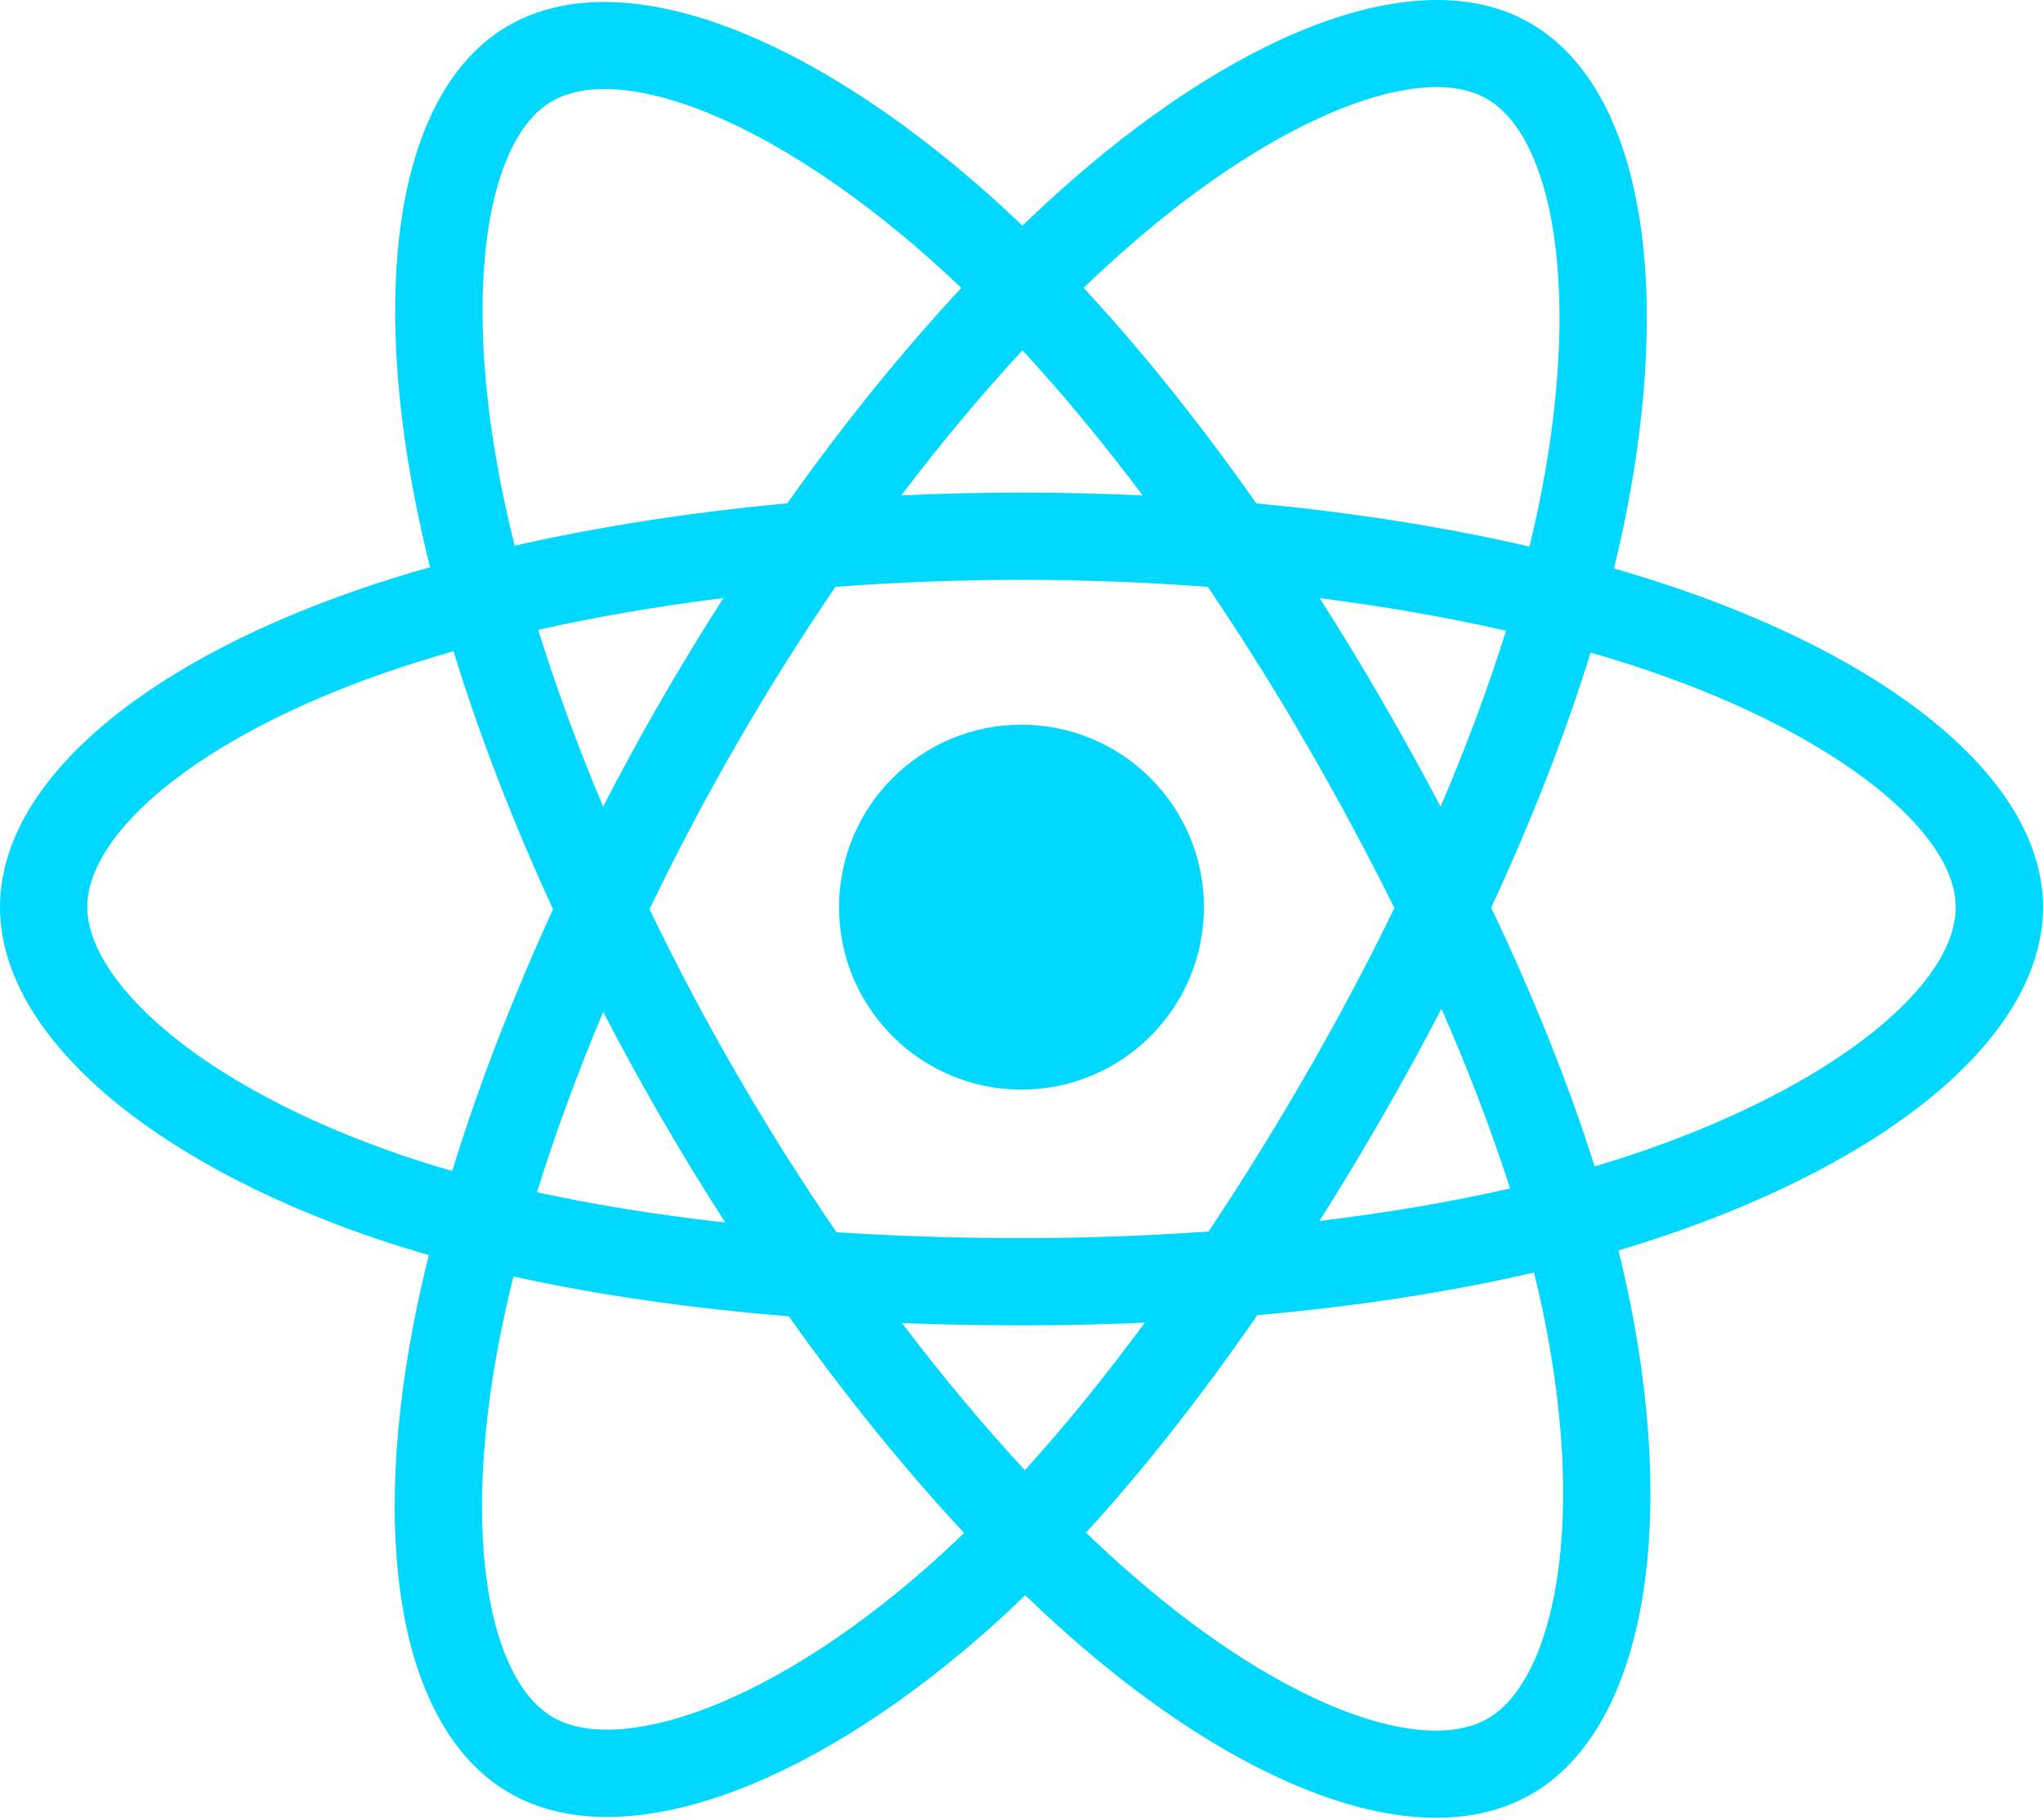
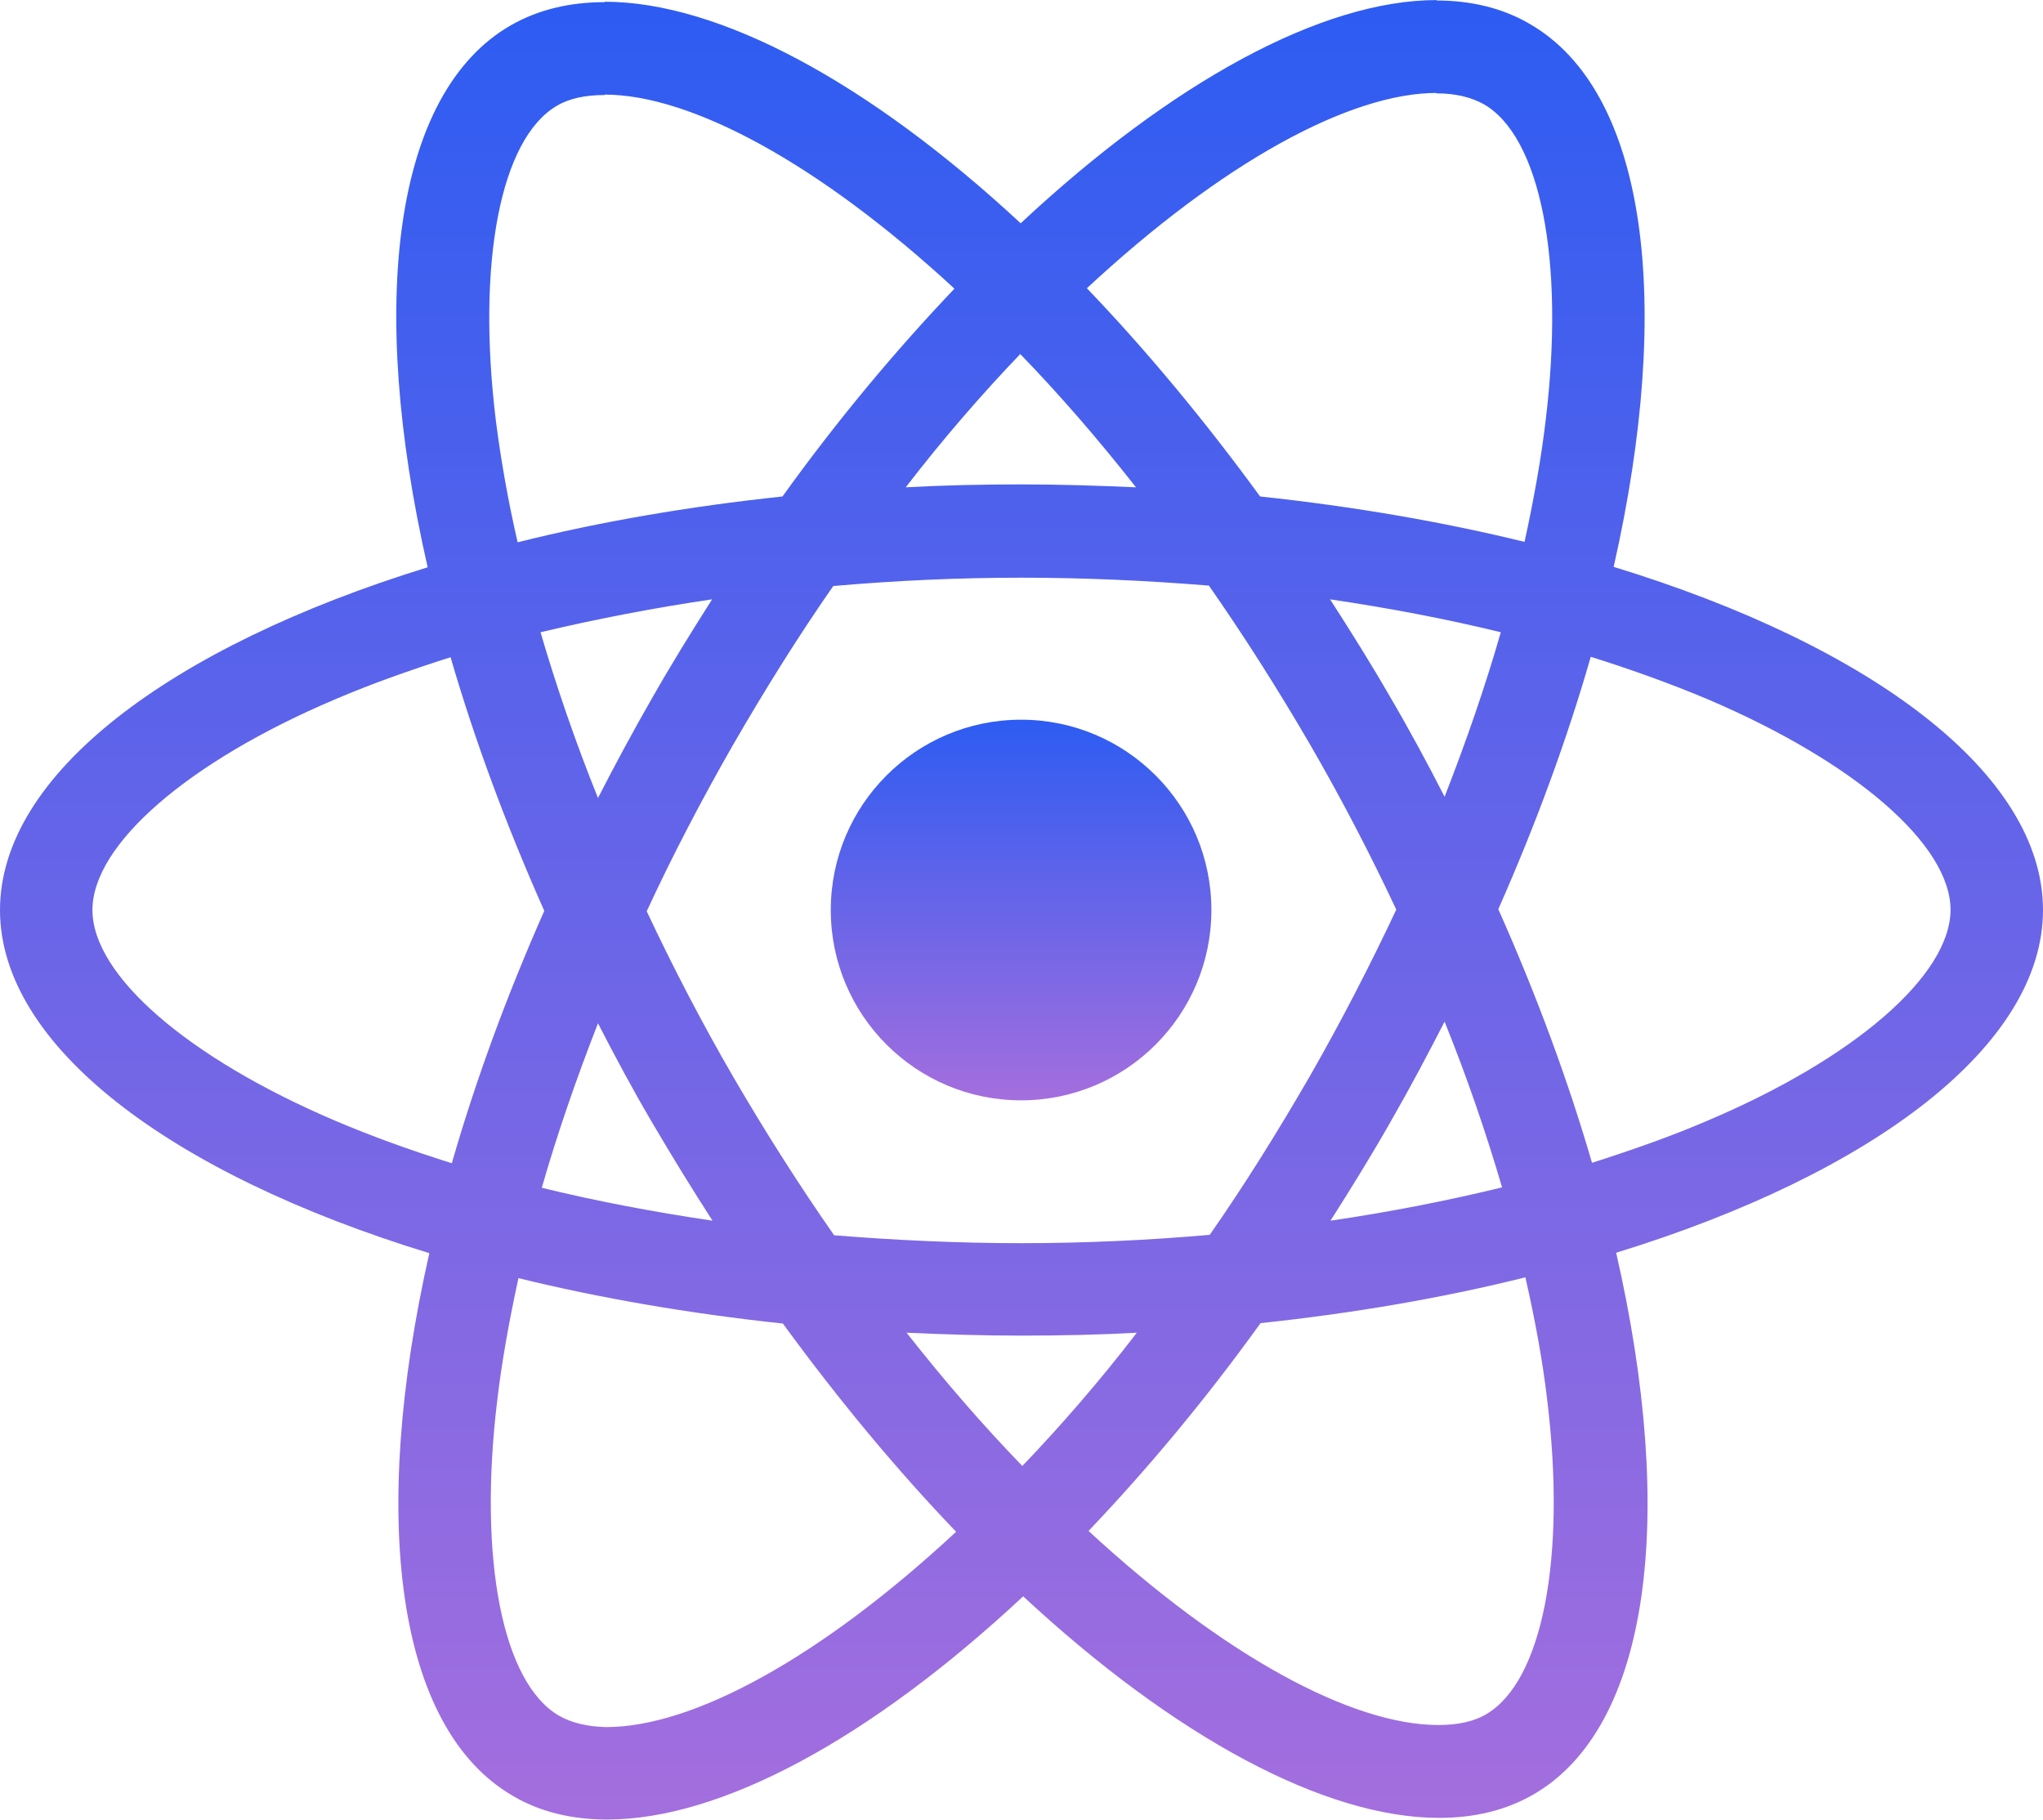
- <svg xmlns="http://www.w3.org/2000/svg" aria-hidden="true" role="img" class="iconify iconify--logos" width="35.93" height="32" preserveAspectRatio="xMidYMid meet" viewBox="0 0 256 228">
-   <path fill="#00D8FF" d="M210.483 73.824a171.49 171.49 0 0 0-8.24-2.597c.465-1.9.893-3.777 1.273-5.621c6.238-30.281 2.16-54.676-11.769-62.708c-13.355-7.7-35.196.329-57.254 19.526a171.23 171.23 0 0 0-6.375 5.848a155.866 155.866 0 0 0-4.241-3.917C100.759 3.829 77.587-4.822 63.673 3.233C50.33 10.957 46.379 33.89 51.995 62.588a170.974 170.974 0 0 0 1.892 8.48c-3.28.932-6.445 1.924-9.474 2.98C17.309 83.498 0 98.307 0 113.668c0 15.865 18.582 31.778 46.812 41.427a145.52 145.52 0 0 0 6.921 2.165a167.467 167.467 0 0 0-2.01 9.138c-5.354 28.2-1.173 50.591 12.134 58.266c13.744 7.926 36.812-.22 59.273-19.855a145.567 145.567 0 0 0 5.342-4.923a168.064 168.064 0 0 0 6.92 6.314c21.758 18.722 43.246 26.282 56.54 18.586c13.731-7.949 18.194-32.003 12.4-61.268a145.016 145.016 0 0 0-1.535-6.842c1.62-.48 3.21-.974 4.76-1.488c29.348-9.723 48.443-25.443 48.443-41.52c0-15.417-17.868-30.326-45.517-39.844Zm-6.365 70.984c-1.4.463-2.836.91-4.3 1.345c-3.24-10.257-7.612-21.163-12.963-32.432c5.106-11 9.31-21.767 12.459-31.957c2.619.758 5.16 1.557 7.61 2.4c23.69 8.156 38.14 20.213 38.14 29.504c0 9.896-15.606 22.743-40.946 31.14Zm-10.514 20.834c2.562 12.94 2.927 24.64 1.23 33.787c-1.524 8.219-4.59 13.698-8.382 15.893c-8.067 4.67-25.32-1.4-43.927-17.412a156.726 156.726 0 0 1-6.437-5.87c7.214-7.889 14.423-17.06 21.459-27.246c12.376-1.098 24.068-2.894 34.671-5.345a134.17 134.17 0 0 1 1.386 6.193ZM87.276 214.515c-7.882 2.783-14.16 2.863-17.955.675c-8.075-4.657-11.432-22.636-6.853-46.752a156.923 156.923 0 0 1 1.869-8.499c10.486 2.32 22.093 3.988 34.498 4.994c7.084 9.967 14.501 19.128 21.976 27.15a134.668 134.668 0 0 1-4.877 4.492c-9.933 8.682-19.886 14.842-28.658 17.94ZM50.35 144.747c-12.483-4.267-22.792-9.812-29.858-15.863c-6.35-5.437-9.555-10.836-9.555-15.216c0-9.322 13.897-21.212 37.076-29.293c2.813-.98 5.757-1.905 8.812-2.773c3.204 10.42 7.406 21.315 12.477 32.332c-5.137 11.18-9.399 22.249-12.634 32.792a134.718 134.718 0 0 1-6.318-1.979Zm12.378-84.26c-4.811-24.587-1.616-43.134 6.425-47.789c8.564-4.958 27.502 2.111 47.463 19.835a144.318 144.318 0 0 1 3.841 3.545c-7.438 7.987-14.787 17.08-21.808 26.988c-12.04 1.116-23.565 2.908-34.161 5.309a160.342 160.342 0 0 1-1.76-7.887Zm110.427 27.268a347.8 347.8 0 0 0-7.785-12.803c8.168 1.033 15.994 2.404 23.343 4.08c-2.206 7.072-4.956 14.465-8.193 22.045a381.151 381.151 0 0 0-7.365-13.322Zm-45.032-43.861c5.044 5.465 10.096 11.566 15.065 18.186a322.04 322.04 0 0 0-30.257-.006c4.974-6.559 10.069-12.652 15.192-18.18ZM82.802 87.83a323.167 323.167 0 0 0-7.227 13.238c-3.184-7.553-5.909-14.98-8.134-22.152c7.304-1.634 15.093-2.97 23.209-3.984a321.524 321.524 0 0 0-7.848 12.897Zm8.081 65.352c-8.385-.936-16.291-2.203-23.593-3.793c2.26-7.3 5.045-14.885 8.298-22.6a321.187 321.187 0 0 0 7.257 13.246c2.594 4.48 5.28 8.868 8.038 13.147Zm37.542 31.03c-5.184-5.592-10.354-11.779-15.403-18.433c4.902.192 9.899.29 14.978.29c5.218 0 10.376-.117 15.453-.343c-4.985 6.774-10.018 12.97-15.028 18.486Zm52.198-57.817c3.422 7.8 6.306 15.345 8.596 22.52c-7.422 1.694-15.436 3.058-23.88 4.071a382.417 382.417 0 0 0 7.859-13.026a347.403 347.403 0 0 0 7.425-13.565Zm-16.898 8.101a358.557 358.557 0 0 1-12.281 19.815a329.4 329.4 0 0 1-23.444.823c-7.967 0-15.716-.248-23.178-.732a310.202 310.202 0 0 1-12.513-19.846h.001a307.41 307.41 0 0 1-10.923-20.627a310.278 310.278 0 0 1 10.89-20.637l-.001.001a307.318 307.318 0 0 1 12.413-19.761c7.613-.576 15.42-.876 23.31-.876H128c7.926 0 15.743.303 23.354.883a329.357 329.357 0 0 1 12.335 19.695a358.489 358.489 0 0 1 11.036 20.54a329.472 329.472 0 0 1-11 20.722Zm22.56-122.124c8.572 4.944 11.906 24.881 6.52 51.026c-.344 1.668-.73 3.367-1.15 5.09c-10.622-2.452-22.155-4.275-34.23-5.408c-7.034-10.017-14.323-19.124-21.64-27.008a160.789 160.789 0 0 1 5.888-5.4c18.9-16.447 36.564-22.941 44.612-18.3ZM128 90.808c12.625 0 22.86 10.235 22.86 22.86s-10.235 22.86-22.86 22.86s-22.86-10.235-22.86-22.86s10.235-22.86 22.86-22.86Z" />
+ <svg xmlns="http://www.w3.org/2000/svg" width="2194" height="1954" viewBox="0 0 2194 1954" fill="none">
+   <path d="M2194 977.224C2194 831.881 2011.99 694.141 1732.93 608.725C1797.33 324.301 1768.71 98.014 1642.59 25.566C1613.52 8.572 1579.54 0.522 1542.42 0.522V100.25C1562.99 100.25 1579.54 104.275 1593.4 111.877C1654.22 146.759 1680.61 279.58 1660.03 450.413C1655.12 492.451 1647.07 536.724 1637.23 581.892C1549.57 560.426 1453.87 543.88 1353.25 533.147C1292.88 450.413 1230.27 375.282 1167.21 309.543C1313 174.039 1449.85 99.802 1542.87 99.802V0.075C1419.88 0.075 1258.89 87.728 1096.11 239.778C933.322 88.622 772.327 1.864 649.345 1.864V101.591C741.917 101.591 879.21 175.381 1025 309.99C962.391 375.73 899.782 450.413 840.303 533.147C739.234 543.88 643.532 560.426 555.879 582.339C545.593 537.619 537.991 494.239 532.624 452.649C511.605 281.816 537.543 148.995 597.916 113.666C611.333 105.616 628.774 102.039 649.345 102.039V2.311C611.78 2.311 577.792 10.361 548.276 27.355C422.611 99.802 394.437 325.642 459.282 609.172C181.119 695.036 0 832.328 0 977.224C0 1122.57 182.013 1260.31 461.071 1345.72C396.673 1630.15 425.294 1856.43 551.407 1928.88C580.475 1945.87 614.463 1953.92 652.029 1953.92C775.011 1953.92 936.005 1866.27 1098.79 1714.22C1261.57 1865.38 1422.57 1952.14 1545.55 1952.14C1583.11 1952.14 1617.1 1944.09 1646.62 1927.09C1772.28 1854.64 1800.46 1628.8 1735.61 1345.28C2012.88 1259.86 2194 1122.12 2194 977.224ZM1611.74 678.936C1595.19 736.626 1574.62 796.104 1551.36 855.583C1533.03 819.806 1513.8 784.03 1492.78 748.253C1472.21 712.477 1450.29 677.595 1428.38 643.607C1491.88 652.998 1553.15 664.626 1611.74 678.936ZM1406.91 1155.21C1372.03 1215.59 1336.26 1272.83 1299.14 1326.05C1232.5 1331.86 1164.98 1334.99 1097 1334.99C1029.47 1334.99 961.943 1331.86 895.757 1326.49C858.639 1273.27 822.415 1216.48 787.532 1156.55C753.545 1097.97 722.687 1038.49 694.513 978.565C722.24 918.639 753.545 858.714 787.085 800.129C821.968 739.756 857.744 682.514 894.862 629.296C961.496 623.482 1029.02 620.352 1097 620.352C1164.53 620.352 1232.06 623.482 1298.24 628.849C1335.36 682.067 1371.59 738.862 1406.47 798.788C1440.46 857.372 1471.31 916.851 1499.49 976.776C1471.31 1036.7 1440.46 1096.63 1406.91 1155.21ZM1551.36 1097.08C1575.51 1157 1596.08 1216.93 1613.08 1275.06C1554.49 1289.37 1492.78 1301.45 1428.83 1310.84C1450.74 1276.41 1472.65 1241.08 1493.23 1204.85C1513.8 1169.08 1533.03 1132.85 1551.36 1097.08ZM1097.89 1574.25C1056.3 1531.31 1014.71 1483.46 973.571 1431.14C1013.82 1432.93 1054.96 1434.27 1096.55 1434.27C1138.59 1434.27 1180.18 1433.38 1220.88 1431.14C1180.63 1483.46 1139.04 1531.31 1097.89 1574.25ZM765.172 1310.84C701.669 1301.45 640.401 1289.82 581.817 1275.51C598.364 1217.82 618.935 1158.34 642.19 1098.86C660.526 1134.64 679.755 1170.42 700.774 1206.19C721.793 1241.97 743.259 1276.85 765.172 1310.84ZM1095.66 380.202C1137.25 423.133 1178.84 470.985 1219.98 523.308C1179.73 521.519 1138.59 520.178 1097 520.178C1054.96 520.178 1013.37 521.072 972.676 523.308C1012.93 470.985 1054.52 423.133 1095.66 380.202ZM764.725 643.607C742.812 678.042 720.899 713.371 700.327 749.595C679.755 785.372 660.526 821.148 642.19 856.925C618.041 796.999 597.469 737.073 580.475 678.936C639.06 665.073 700.774 652.998 764.725 643.607ZM360.002 1203.51C201.691 1135.98 99.28 1047.44 99.28 977.224C99.28 907.012 201.691 818.018 360.002 750.937C398.462 734.39 440.499 719.632 483.879 705.769C509.369 793.421 542.91 884.652 584.5 978.118C543.357 1071.14 510.264 1161.92 485.22 1249.13C440.947 1235.26 398.909 1220.06 360.002 1203.51ZM600.6 1842.57C539.78 1807.69 513.394 1674.87 533.966 1504.03C538.885 1462 546.935 1417.72 556.773 1372.55C644.426 1394.02 740.129 1410.57 840.75 1421.3C901.123 1504.03 963.732 1579.16 1026.79 1644.9C880.999 1780.41 744.153 1854.64 651.134 1854.64C631.01 1854.2 614.016 1850.17 600.6 1842.57ZM1661.38 1501.8C1682.39 1672.63 1656.46 1805.45 1596.08 1840.78C1582.67 1848.83 1565.23 1852.41 1544.65 1852.41C1452.08 1852.41 1314.79 1778.62 1169 1644.01C1231.61 1578.27 1294.22 1503.59 1353.7 1420.85C1454.77 1410.12 1550.47 1393.57 1638.12 1371.66C1648.41 1416.83 1656.46 1460.21 1661.38 1501.8ZM1833.55 1203.51C1795.09 1220.06 1753.05 1234.82 1709.67 1248.68C1684.18 1161.03 1650.64 1069.8 1609.05 976.329C1650.2 883.31 1683.29 792.527 1708.33 705.321C1752.61 719.185 1794.64 734.39 1834 750.937C1992.31 818.465 2094.72 907.012 2094.72 977.224C2094.27 1047.44 1991.86 1136.43 1833.55 1203.51Z" fill="url(#paint0_linear_1_3)" />
+   <path d="M1096.55 1181.6C1209.43 1181.6 1300.93 1090.1 1300.93 977.224C1300.93 864.351 1209.43 772.85 1096.55 772.85C983.68 772.85 892.179 864.351 892.179 977.224C892.179 1090.1 983.68 1181.6 1096.55 1181.6Z" fill="url(#paint1_linear_1_3)" />
+   <defs>
+     <linearGradient id="paint0_linear_1_3" x1="1097" y1="0.075" x2="1097" y2="1953.92" gradientUnits="userSpaceOnUse">
+       <stop stop-color="#2D5CF2" />
+       <stop offset="1" stop-color="#A46EDE" />
+     </linearGradient>
+     <linearGradient id="paint1_linear_1_3" x1="1096.55" y1="772.85" x2="1096.55" y2="1181.6" gradientUnits="userSpaceOnUse">
+       <stop stop-color="#2D5CF2" />
+       <stop offset="1" stop-color="#A46EDE" />
+     </linearGradient>
+   </defs>
</svg>
